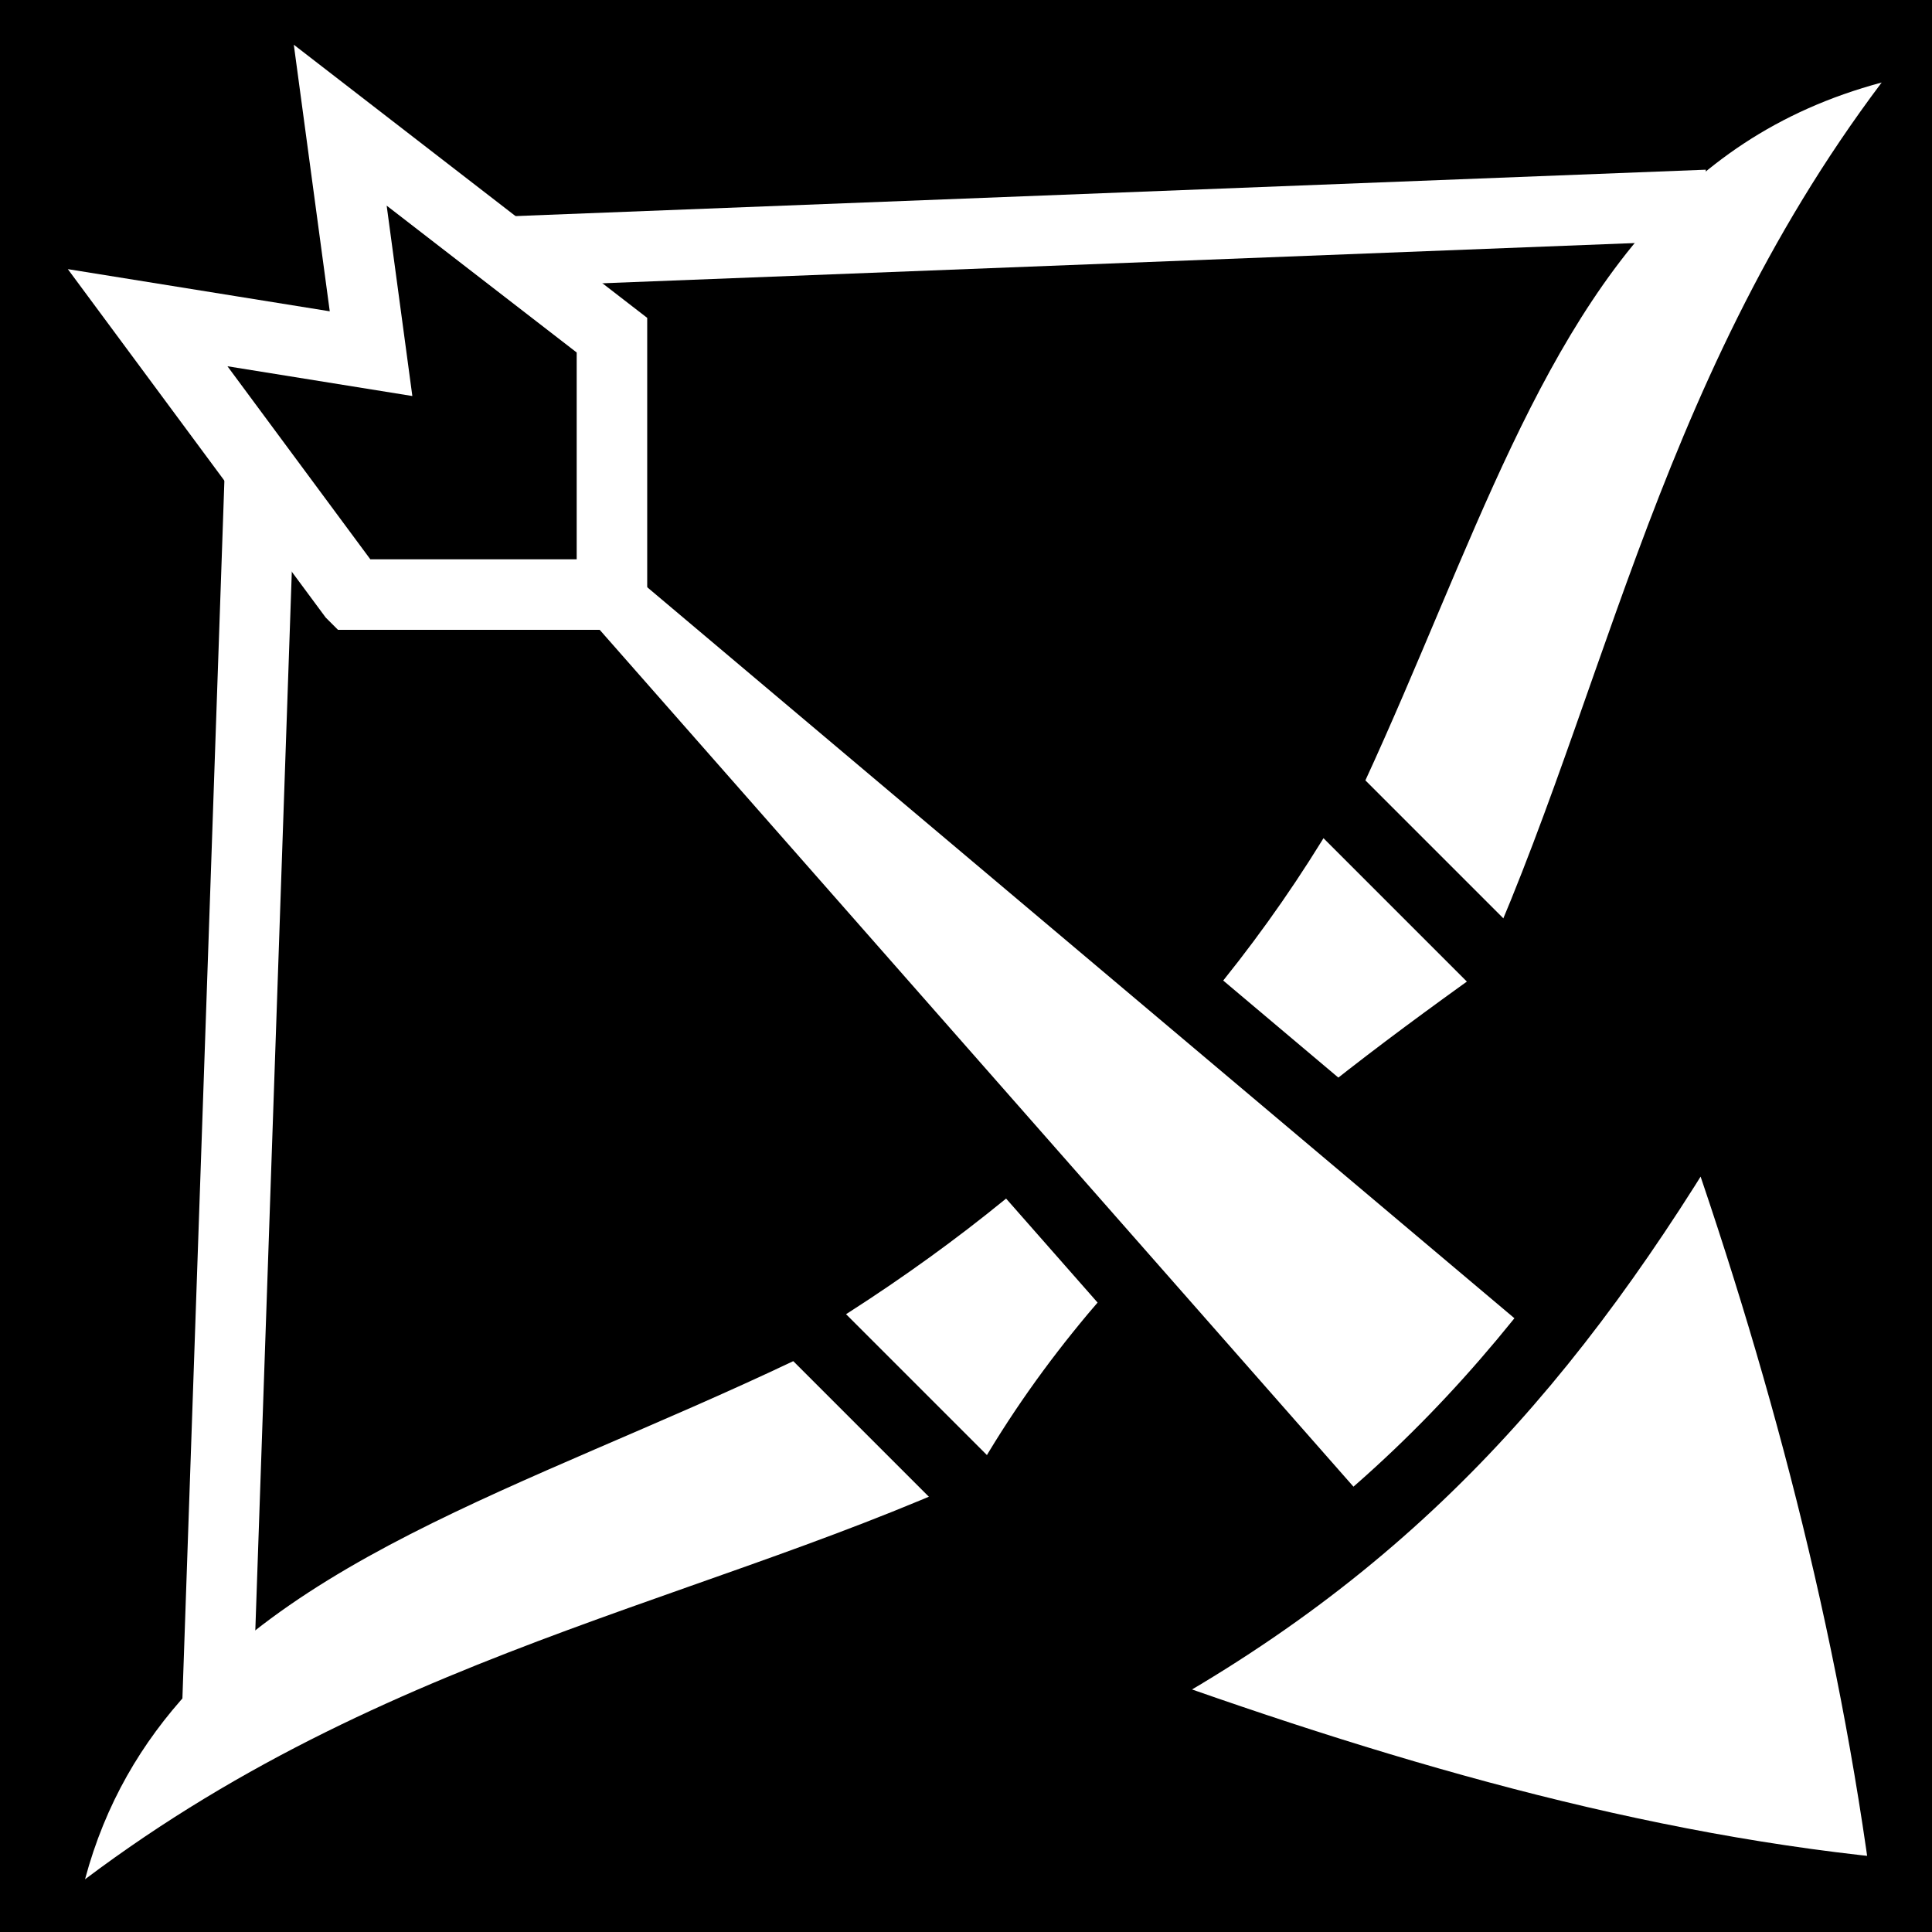
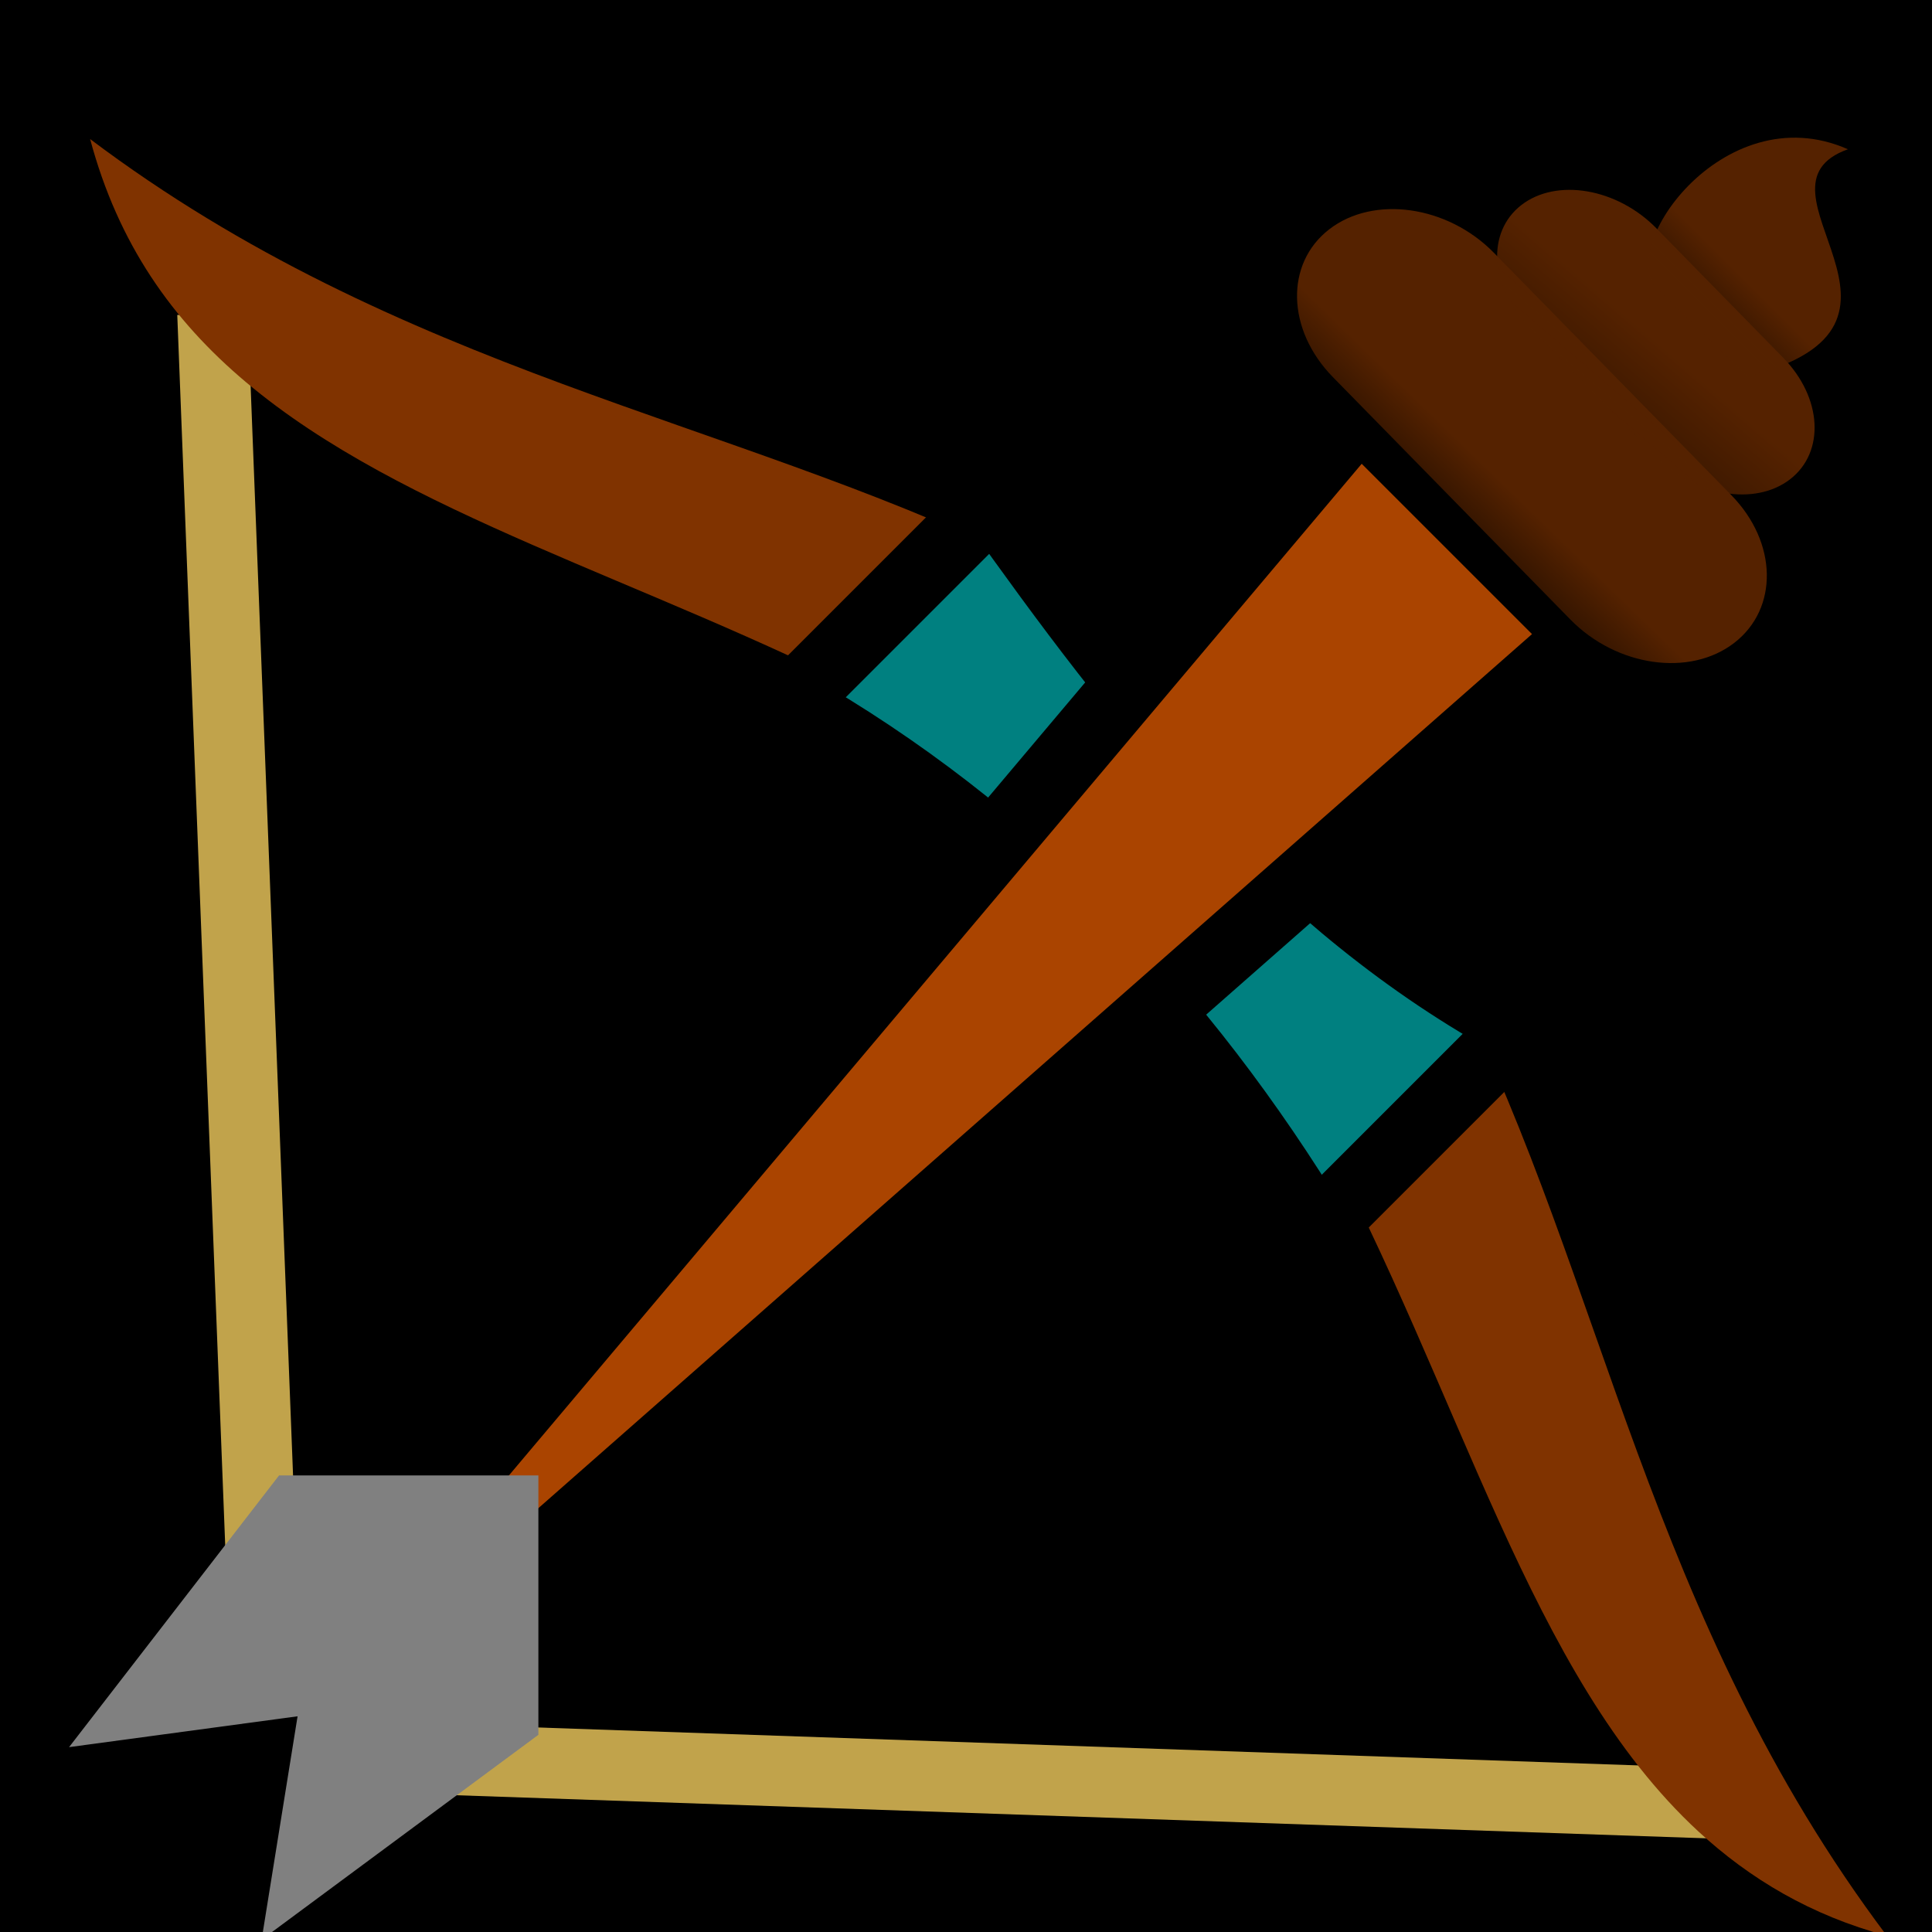
- <svg xmlns="http://www.w3.org/2000/svg" viewBox="0 0 512 512">
-   <path d="m0,0h512v512h-512z" />
-   <g transform="matrix(18.68858,0,0,18.68858,-4640.25,-7250.383)">
-     <path d="m271.529,391.338c-1.878,2.232-2.794,5.651-4.486,8.949l1.989,1.989c1.975-4.08 2.644-8.762 5.944-13.148-1.487.399-2.568,1.165-3.447,2.21zm-20.55,20.595c-.675.731-1.193,1.601-1.48,2.674 4.492-3.381 9.293-4.016 13.435-6.099l-1.967-1.967c-3.786,2.039-7.777,2.997-9.988,5.392z" fill="#fff" fill-rule="evenodd" />
-     <path d="m266.959,399.035 2.906,2.906c-2.91,2.068-5.721,4.235-7.467,7.467l-2.906-2.906c3.099-1.879 5.659-4.297 7.467-7.467z" fill="#fff" stroke="#000" />
-     <path d="m254.82,391.553 17.681-.689m-21.125,21.302 .633-18.363" fill="none" stroke="#fff" />
-     <path d="m252.064,391.073-.537.582 16.407,18.651 3.177-3.177-19.046-16.055z" fill="#fff" stroke="#000" />
-     <path d="m263.994,412.017c3.731,1.355 7.493,2.477 11.357,2.818-.496-3.844-1.488-7.622-2.818-11.357-2.224,3.762-4.565,6.43-8.539,8.539z" fill="#fff" stroke="#000" />
-     <path d="m253.292,396.388-2.905-3.925 3.168.51-.437-3.24 3.853,2.978 1e-05,3.678-3.678,2e-05z" stroke="#fff" />
-   </g>
+ <svg xmlns="http://www.w3.org/2000/svg" xmlns:xlink="http://www.w3.org/1999/xlink" viewBox="0 0 512 512" id="svg2" version="1.1" width="100%" height="100%">
+   <defs id="defs22">
+     <linearGradient id="linearGradient3104">
+       <stop style="stop-color:#552200;stop-opacity:1;" offset="0" id="stop3106" />
+       <stop style="stop-color:#552200;stop-opacity:0;" offset="1" id="stop3108" />
+     </linearGradient>
+     <linearGradient id="linearGradient3096">
+       <stop style="stop-color:#552200;stop-opacity:1;" offset="0" id="stop3098" />
+       <stop style="stop-color:#552200;stop-opacity:0;" offset="1" id="stop3100" />
+     </linearGradient>
+     <linearGradient id="linearGradient3088">
+       <stop style="stop-color:#552200;stop-opacity:1;" offset="0" id="stop3090" />
+       <stop style="stop-color:#552200;stop-opacity:0;" offset="1" id="stop3092" />
+     </linearGradient>
+     <linearGradient xlink:href="#linearGradient3088" id="linearGradient3094" x1="396.555" y1="126.183" x2="370.476" y2="153.029" gradientUnits="userSpaceOnUse" />
+     <linearGradient xlink:href="#linearGradient3096" id="linearGradient3102" x1="463.287" y1="74.792" x2="438.742" y2="99.337" gradientUnits="userSpaceOnUse" />
+     <linearGradient xlink:href="#linearGradient3104" id="linearGradient3110" x1="438.742" y1="90.133" x2="388.118" y2="149.194" gradientUnits="userSpaceOnUse" />
+   </defs>
+   <path d="M 512,512 0,512 0,0 512,0 z" id="path4" />
+   <path style="fill:#ffff00;stroke:#c1a34b;stroke-width:18.689;stroke-opacity:1" id="path12" d="M 69.191,413.55 56.316,83.112 M 454.413,477.904 111.231,466.071" />
+   <path style="fill:#803300;fill-rule:evenodd" id="path8" d="m 65.182,101.273 c 41.705,35.097 105.617,52.22 167.25,83.831 l 37.166,-37.166 C 193.343,111.025 105.848,98.532 23.884,36.852 31.333,64.649 45.666,84.852 65.18,101.275 z M 450.064,485.329 c 13.665,12.617 29.913,22.295 49.97,27.668 C 436.853,429.039 424.99,339.33 386.056,261.917 l -36.753,36.753 c 38.104,70.762 56.006,145.337 100.763,186.66 z" />
+   <path style="fill:#008080;stroke:#000000;stroke-width:18.689" id="path10" d="m 209.024,186.693 54.313,-54.313 c 38.644,54.393 79.146,106.925 139.553,139.553 l -54.313,54.313 C 313.458,268.33 268.267,220.484 209.024,186.693 z" />
+   <path style="fill:#aa4400;stroke:#000000;stroke-width:18.689" id="path14" d="M 60.228,465.048 71.097,475.093 419.65,168.477 360.277,109.108 60.228,465.048 z" />
+   <path style="fill:#808080;fill-opacity:1;stroke:none" id="path18" d="m 142.679,459.744 -73.349,54.3 9.531,-59.209 -60.557,8.173 55.647,-72.005 68.727,-1.8e-4 3.8e-4,68.742 z" />
+   <path id="path3013" d="m 353.232,99.939 62.941,64.248 c 12.261,12.516 31.67,15.271 43.44,6.168 11.77,-9.104 11.458,-26.629 -0.803,-39.145 L 395.869,66.962 C 383.608,54.446 364.029,51.667 352.258,60.77 c -11.77,9.104 -11.287,26.653 0.974,39.169 z" style="fill:url(#linearGradient3094);fill-opacity:1" />
+   <path id="path3015" d="m 405.172,86.578 33.619,34.318 c 10.375,10.591 26.281,13.323 35.6,6.116 9.319,-7.208 8.533,-21.634 -1.843,-32.225 L 438.93,60.469 C 428.554,49.878 412.509,47.122 403.189,54.33 c -9.32,7.208 -8.392,21.657 1.983,32.248 z" style="fill:url(#linearGradient3110);fill-opacity:1" />
+   <path id="path3017" d="m 439.868,77.323 c -12.826,-10.031 16.552,-52.492 49.851,-37.767 -28.742,10.273 27.668,46.546 -26.601,60.209" style="fill:url(#linearGradient3102);fill-rule:evenodd;fill-opacity:1" />
</svg>
